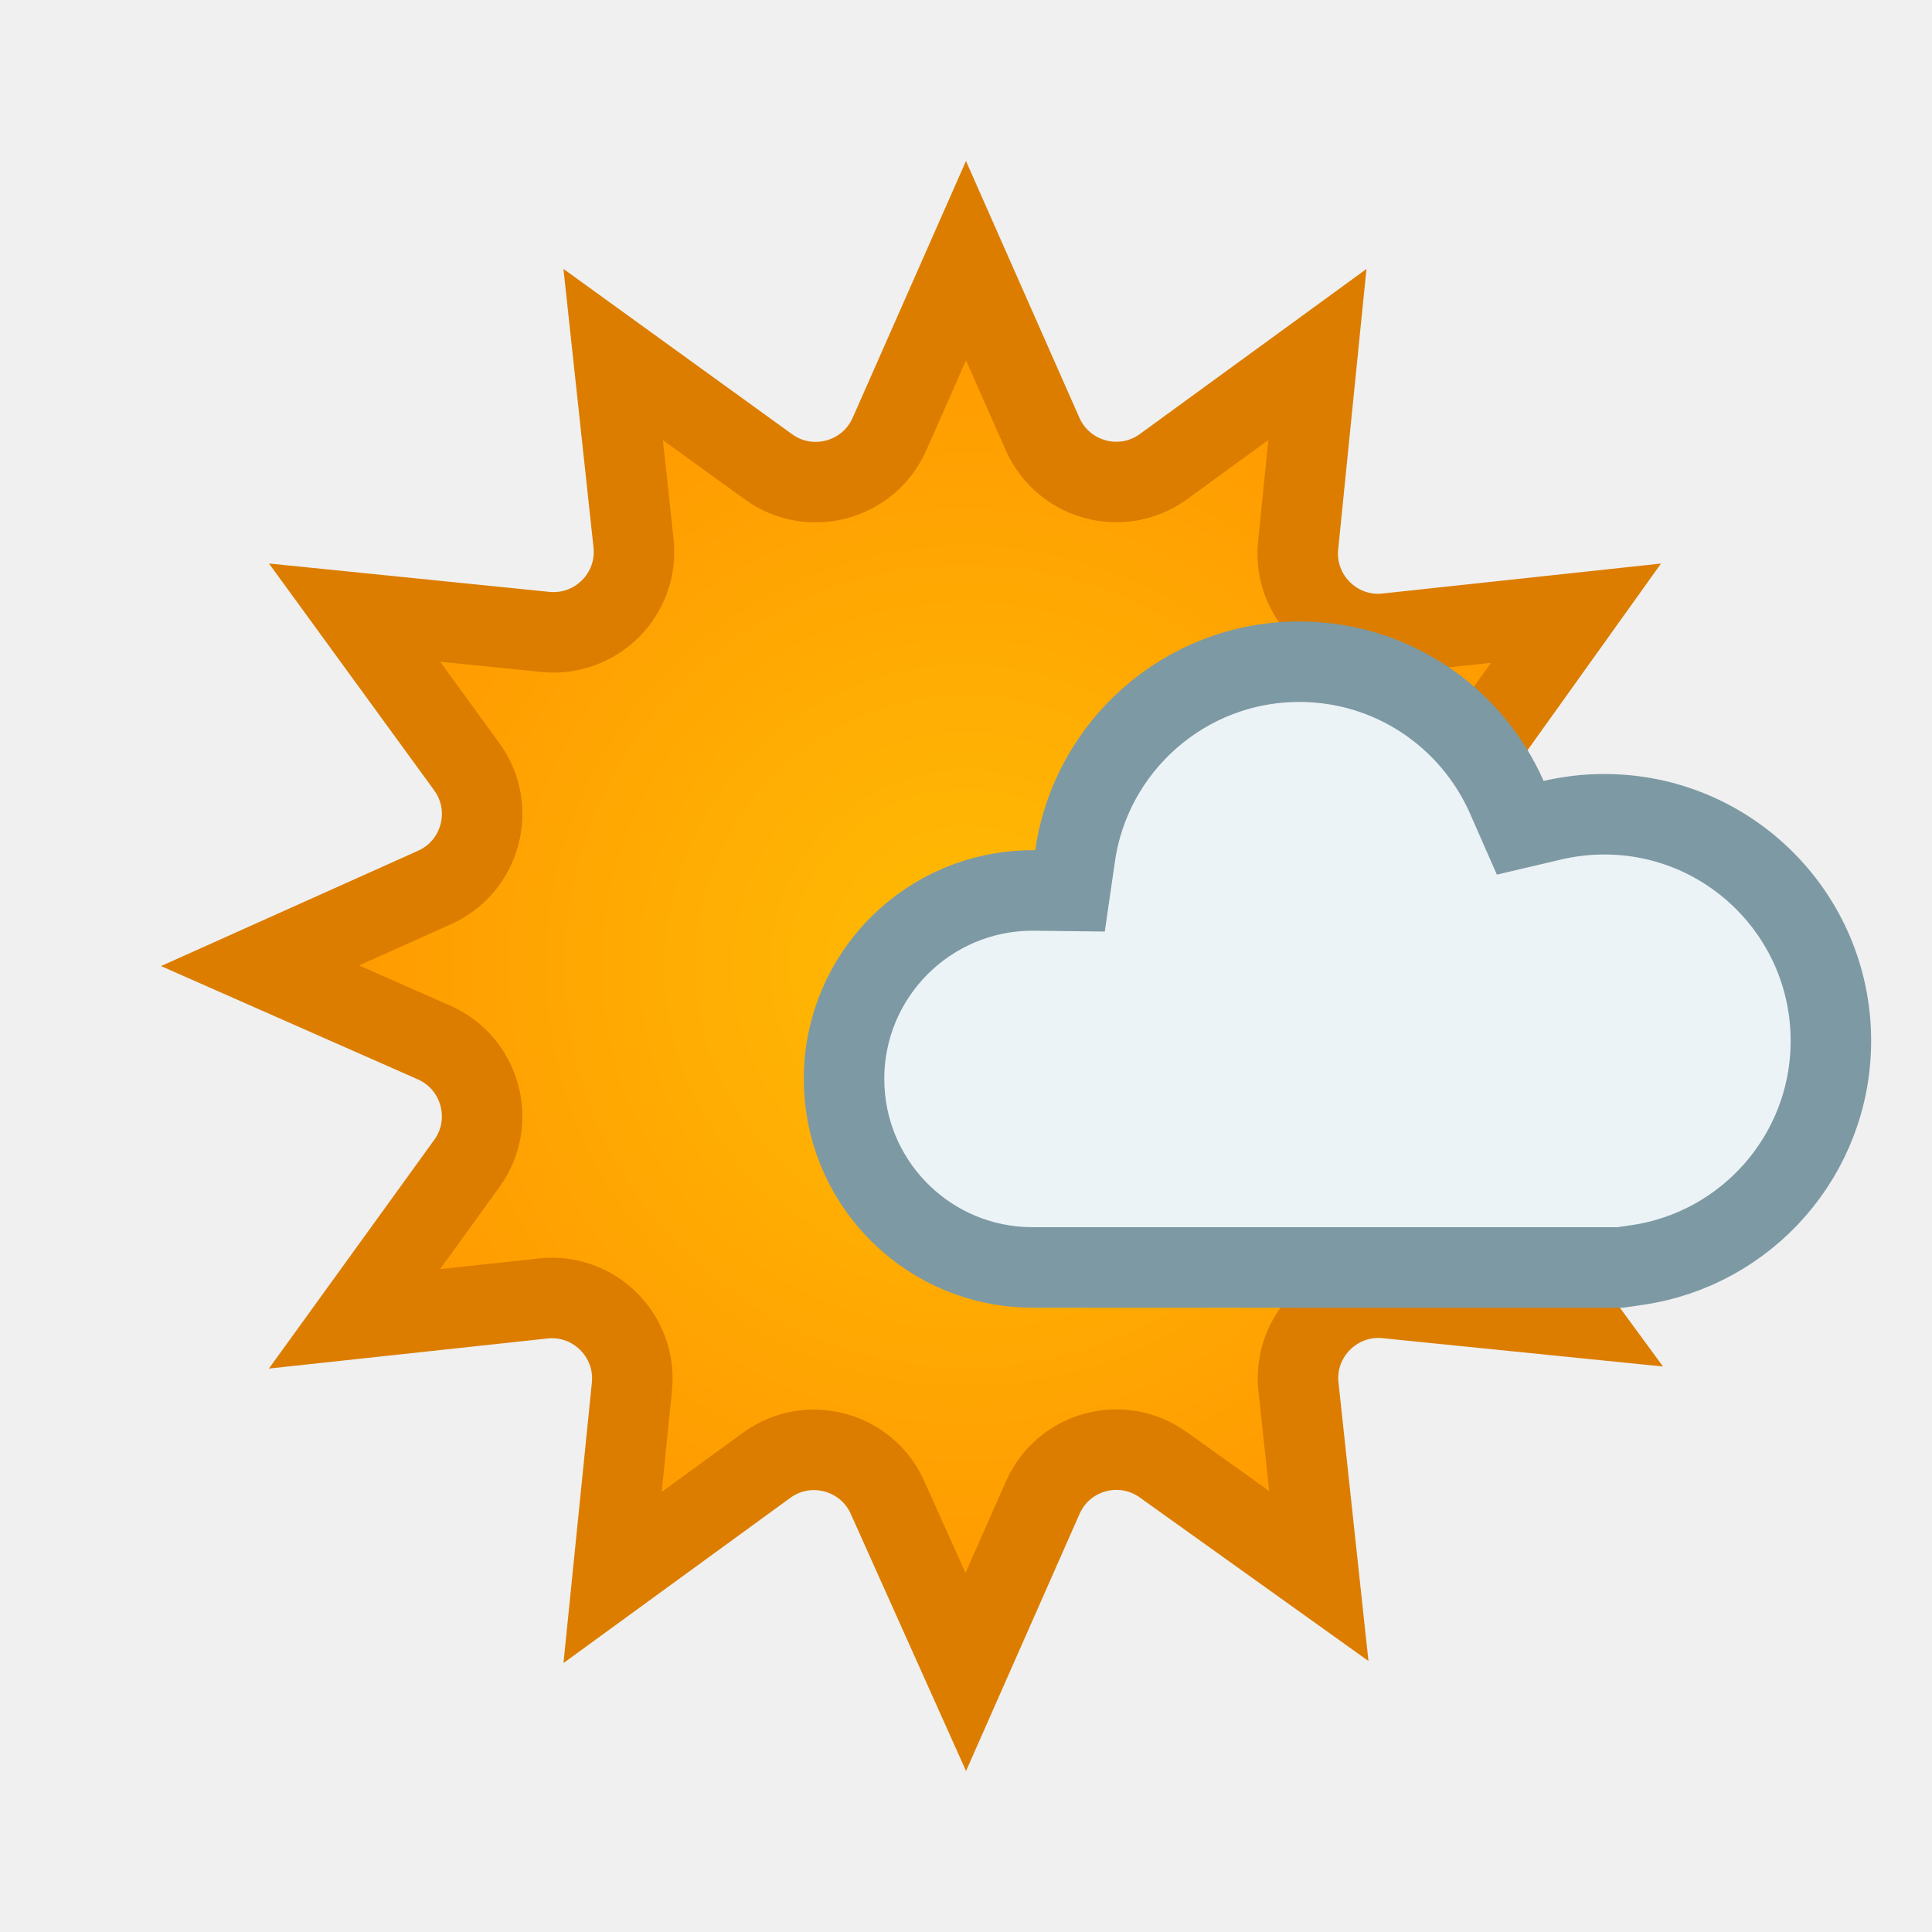
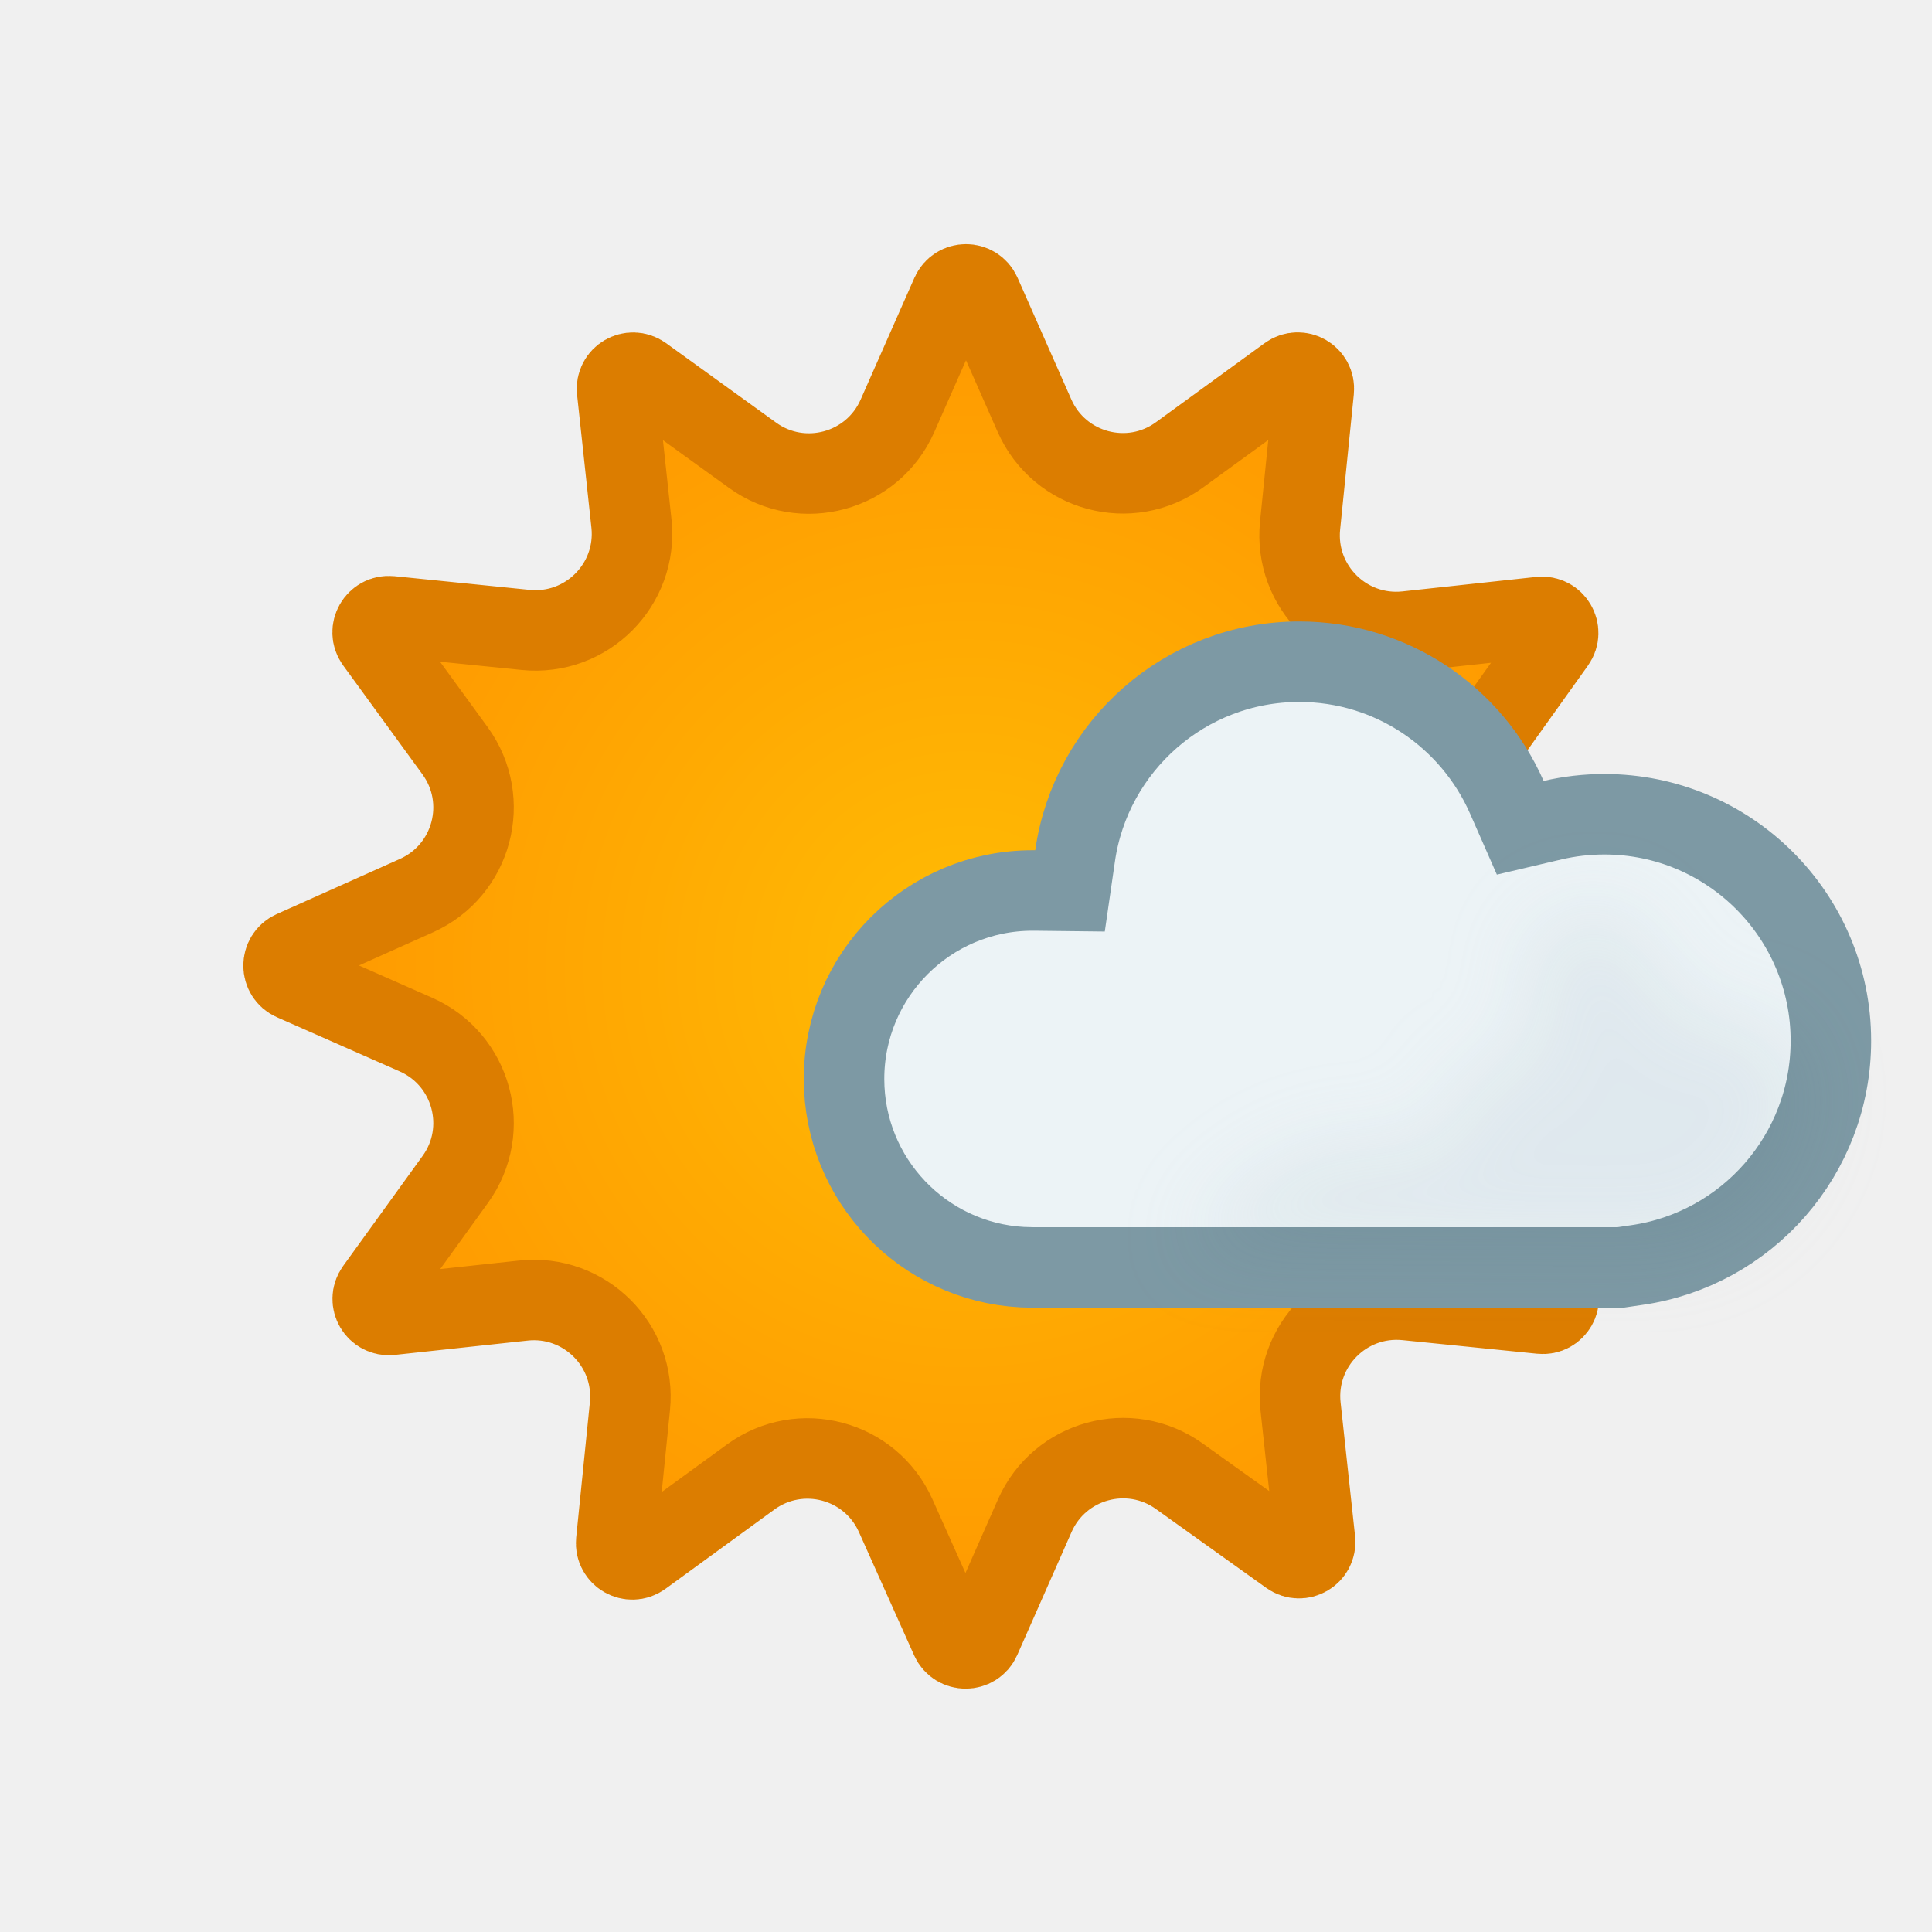
<svg xmlns="http://www.w3.org/2000/svg" width="24" height="24" viewBox="0 0 24 24" fill="none">
  <g clip-path="url(#clip0_1607_1010)">
-     <path d="M12.951 5.391C13.209 5.974 13.939 6.171 14.454 5.796L16.365 4.404L16.126 6.775C16.062 7.407 16.596 7.938 17.227 7.87L19.578 7.617L18.195 9.551C17.826 10.067 18.024 10.791 18.605 11.047L20.77 12.003L18.605 12.974C18.023 13.234 17.83 13.964 18.207 14.477L19.591 16.365L17.225 16.126C16.593 16.062 16.062 16.596 16.13 17.227L16.383 19.578L14.449 18.195C13.933 17.826 13.209 18.024 12.953 18.605L11.997 20.77L11.025 18.602C10.766 18.023 10.038 17.828 9.524 18.202L7.61 19.596L7.85 17.225C7.913 16.593 7.38 16.062 6.748 16.13L4.404 16.383L5.8 14.452C6.172 13.937 5.974 13.208 5.393 12.951L3.23 11.997L5.397 11.025C5.977 10.766 6.172 10.038 5.798 9.524L4.404 7.61L6.775 7.85C7.407 7.913 7.938 7.38 7.87 6.748L7.617 4.404L9.548 5.8C10.063 6.172 10.792 5.974 11.049 5.393L12 3.238L12.951 5.391Z" fill="url(#paint0_radial_1607_1010)" stroke="#DC7D00" />
+     <path d="M11.817 3.652C11.888 3.493 12.112 3.493 12.183 3.652L12.851 5.164C13.16 5.864 14.036 6.1 14.654 5.649L16.004 4.667C16.144 4.566 16.338 4.678 16.32 4.85L16.15 6.529C16.074 7.288 16.715 7.925 17.473 7.844L19.135 7.664C19.306 7.646 19.419 7.839 19.318 7.979L18.338 9.351C17.895 9.97 18.133 10.839 18.829 11.146L20.358 11.821C20.517 11.891 20.517 12.117 20.359 12.188L18.83 12.872C18.133 13.184 17.901 14.06 18.352 14.677L19.325 16.003C19.427 16.143 19.316 16.337 19.144 16.319L17.471 16.15C16.712 16.074 16.075 16.715 16.156 17.473L16.336 19.135C16.354 19.306 16.161 19.419 16.02 19.318L14.649 18.338C14.03 17.895 13.161 18.133 12.854 18.829L12.179 20.358C12.109 20.517 11.883 20.517 11.812 20.359L11.126 18.827C10.814 18.131 9.942 17.899 9.325 18.348L7.972 19.333C7.832 19.434 7.638 19.322 7.655 19.15L7.825 17.471C7.902 16.712 7.261 16.075 6.503 16.156L4.852 16.334C4.679 16.352 4.567 16.159 4.668 16.019L5.655 14.652C6.102 14.034 5.865 13.16 5.167 12.852L3.642 12.179C3.483 12.109 3.483 11.883 3.641 11.812L5.173 11.126C5.869 10.814 6.101 9.942 5.652 9.325L4.667 7.972C4.566 7.832 4.678 7.638 4.85 7.655L6.529 7.825C7.288 7.902 7.925 7.261 7.844 6.503L7.666 4.852C7.647 4.679 7.841 4.567 7.981 4.668L9.348 5.655C9.966 6.102 10.84 5.865 11.148 5.167L11.817 3.652Z" fill="url(#paint0_radial_1607_1010)" stroke="#DC7D00" />
  </g>
  <path d="M16.141 8.22C17.291 8.22 18.281 8.911 18.718 9.903L18.885 10.283L19.289 10.188C19.496 10.14 19.71 10.115 19.93 10.115C21.484 10.115 22.744 11.375 22.744 12.929C22.744 14.347 21.696 15.52 20.332 15.715L20.128 15.745H12.839L12.697 15.741C11.464 15.674 10.485 14.653 10.485 13.403C10.485 12.11 11.533 11.062 12.826 11.062C12.845 11.062 12.846 11.062 12.854 11.062L13.292 11.067L13.355 10.632C13.55 9.269 14.723 8.22 16.141 8.22Z" fill="#ECF3F6" stroke="#7D99A4" stroke-miterlimit="2.13" />
+   <g opacity="0.2" filter="url(#filter0_f_1607_1010)" style="mix-blend-mode:multiply">
+     <path d="M21.911 12.664C21.677 12.558 21.27 12.664 21.27 12.664C20.704 12.664 20.456 11.058 19.73 11.291C19.356 11.411 18.97 11.573 18.96 12.034C18.953 12.347 19.114 12.653 18.96 12.969C18.755 13.39 18.292 13.215 17.963 13.355C18.536 15.332 16.679 12.906 14.751 15.507L20.528 15.534C20.849 15.636 22.453 15.153 22.453 13.355C22.301 13.086 22.201 12.795 21.911 12.664Z" fill="#BBCBD3" />
+   </g>
  <defs>
+     <filter id="filter0_f_1607_1010" x="13.751" y="10.268" width="9.702" height="6.279" filterUnits="userSpaceOnUse" color-interpolation-filters="sRGB">
+       <feFlood flood-opacity="0" result="BackgroundImageFix" />
+       <feBlend mode="normal" in="SourceGraphic" in2="BackgroundImageFix" result="shape" />
+       <feGaussianBlur stdDeviation="0.5" result="effect1_foregroundBlur_1607_1010" />
+     </filter>
    <radialGradient id="paint0_radial_1607_1010" cx="0" cy="0" r="1" gradientUnits="userSpaceOnUse" gradientTransform="translate(12 12.0001) rotate(50.0001) scale(10.0009)">
      <stop stop-color="#FFBC04" />
      <stop offset="0.99" stop-color="#FF9100" />
    </radialGradient>
    <clipPath id="clip0_1607_1010">
      <rect width="24" height="24" fill="white" />
    </clipPath>
  </defs>
</svg>
